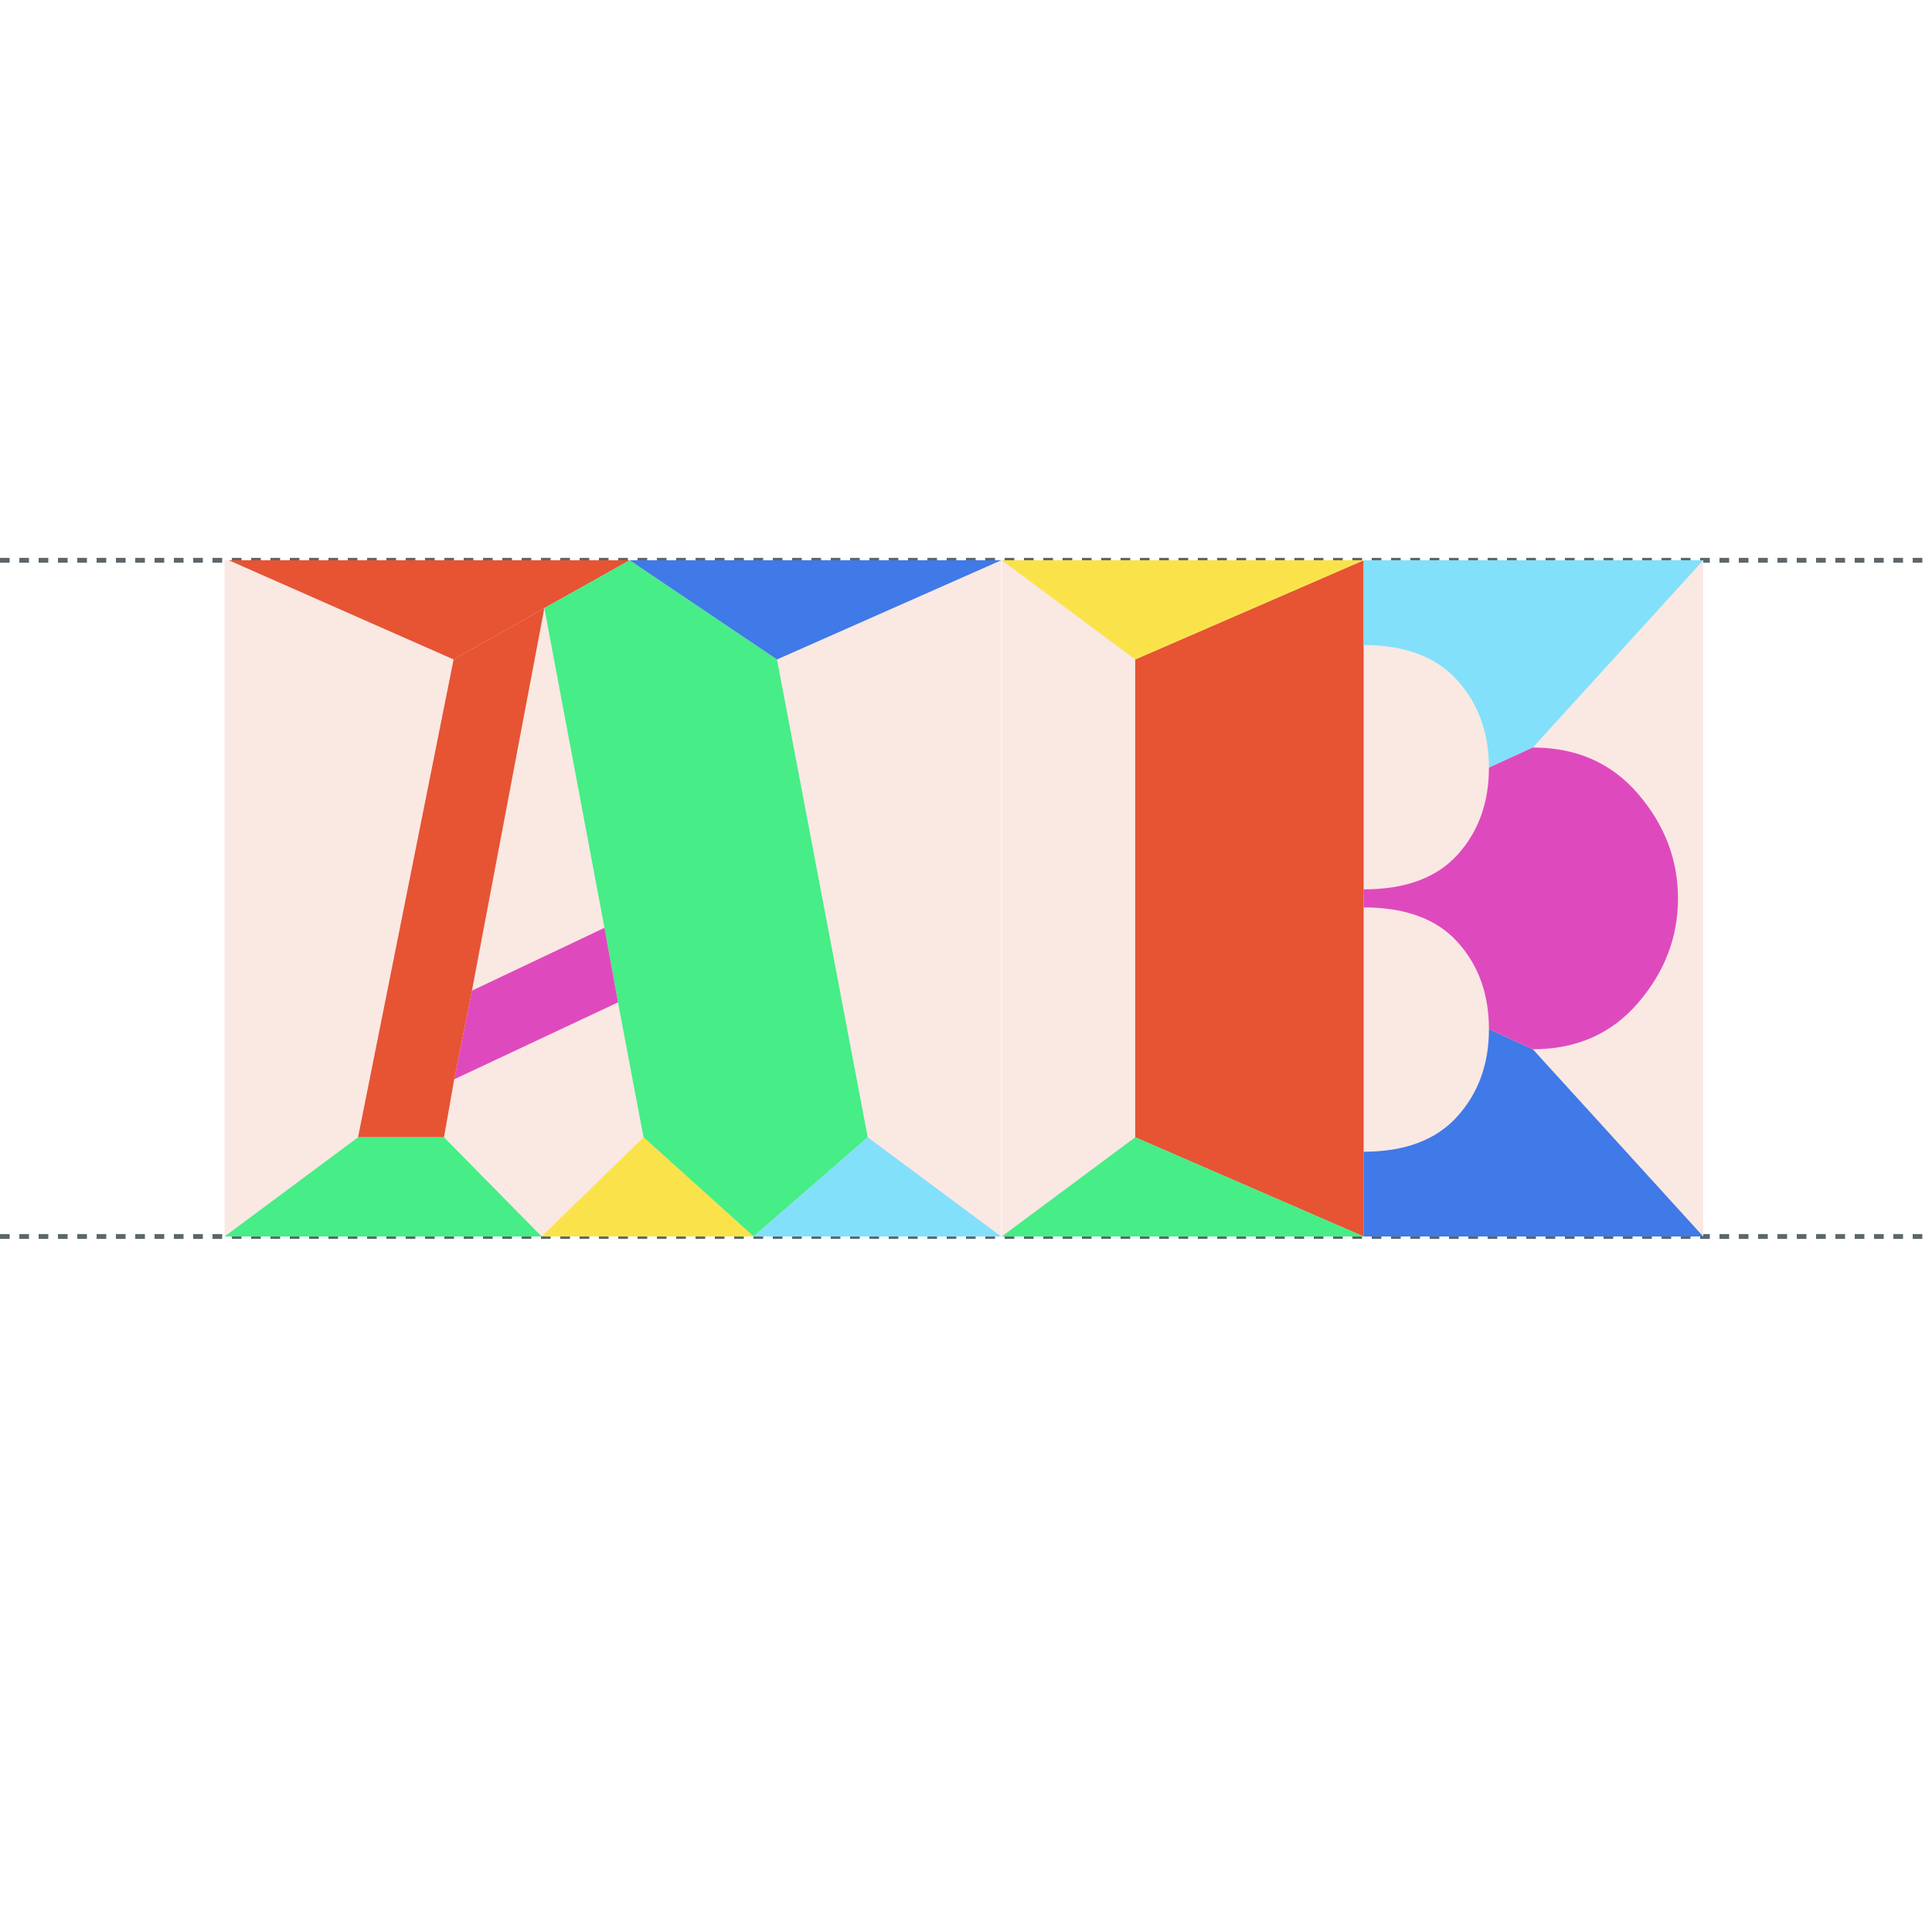
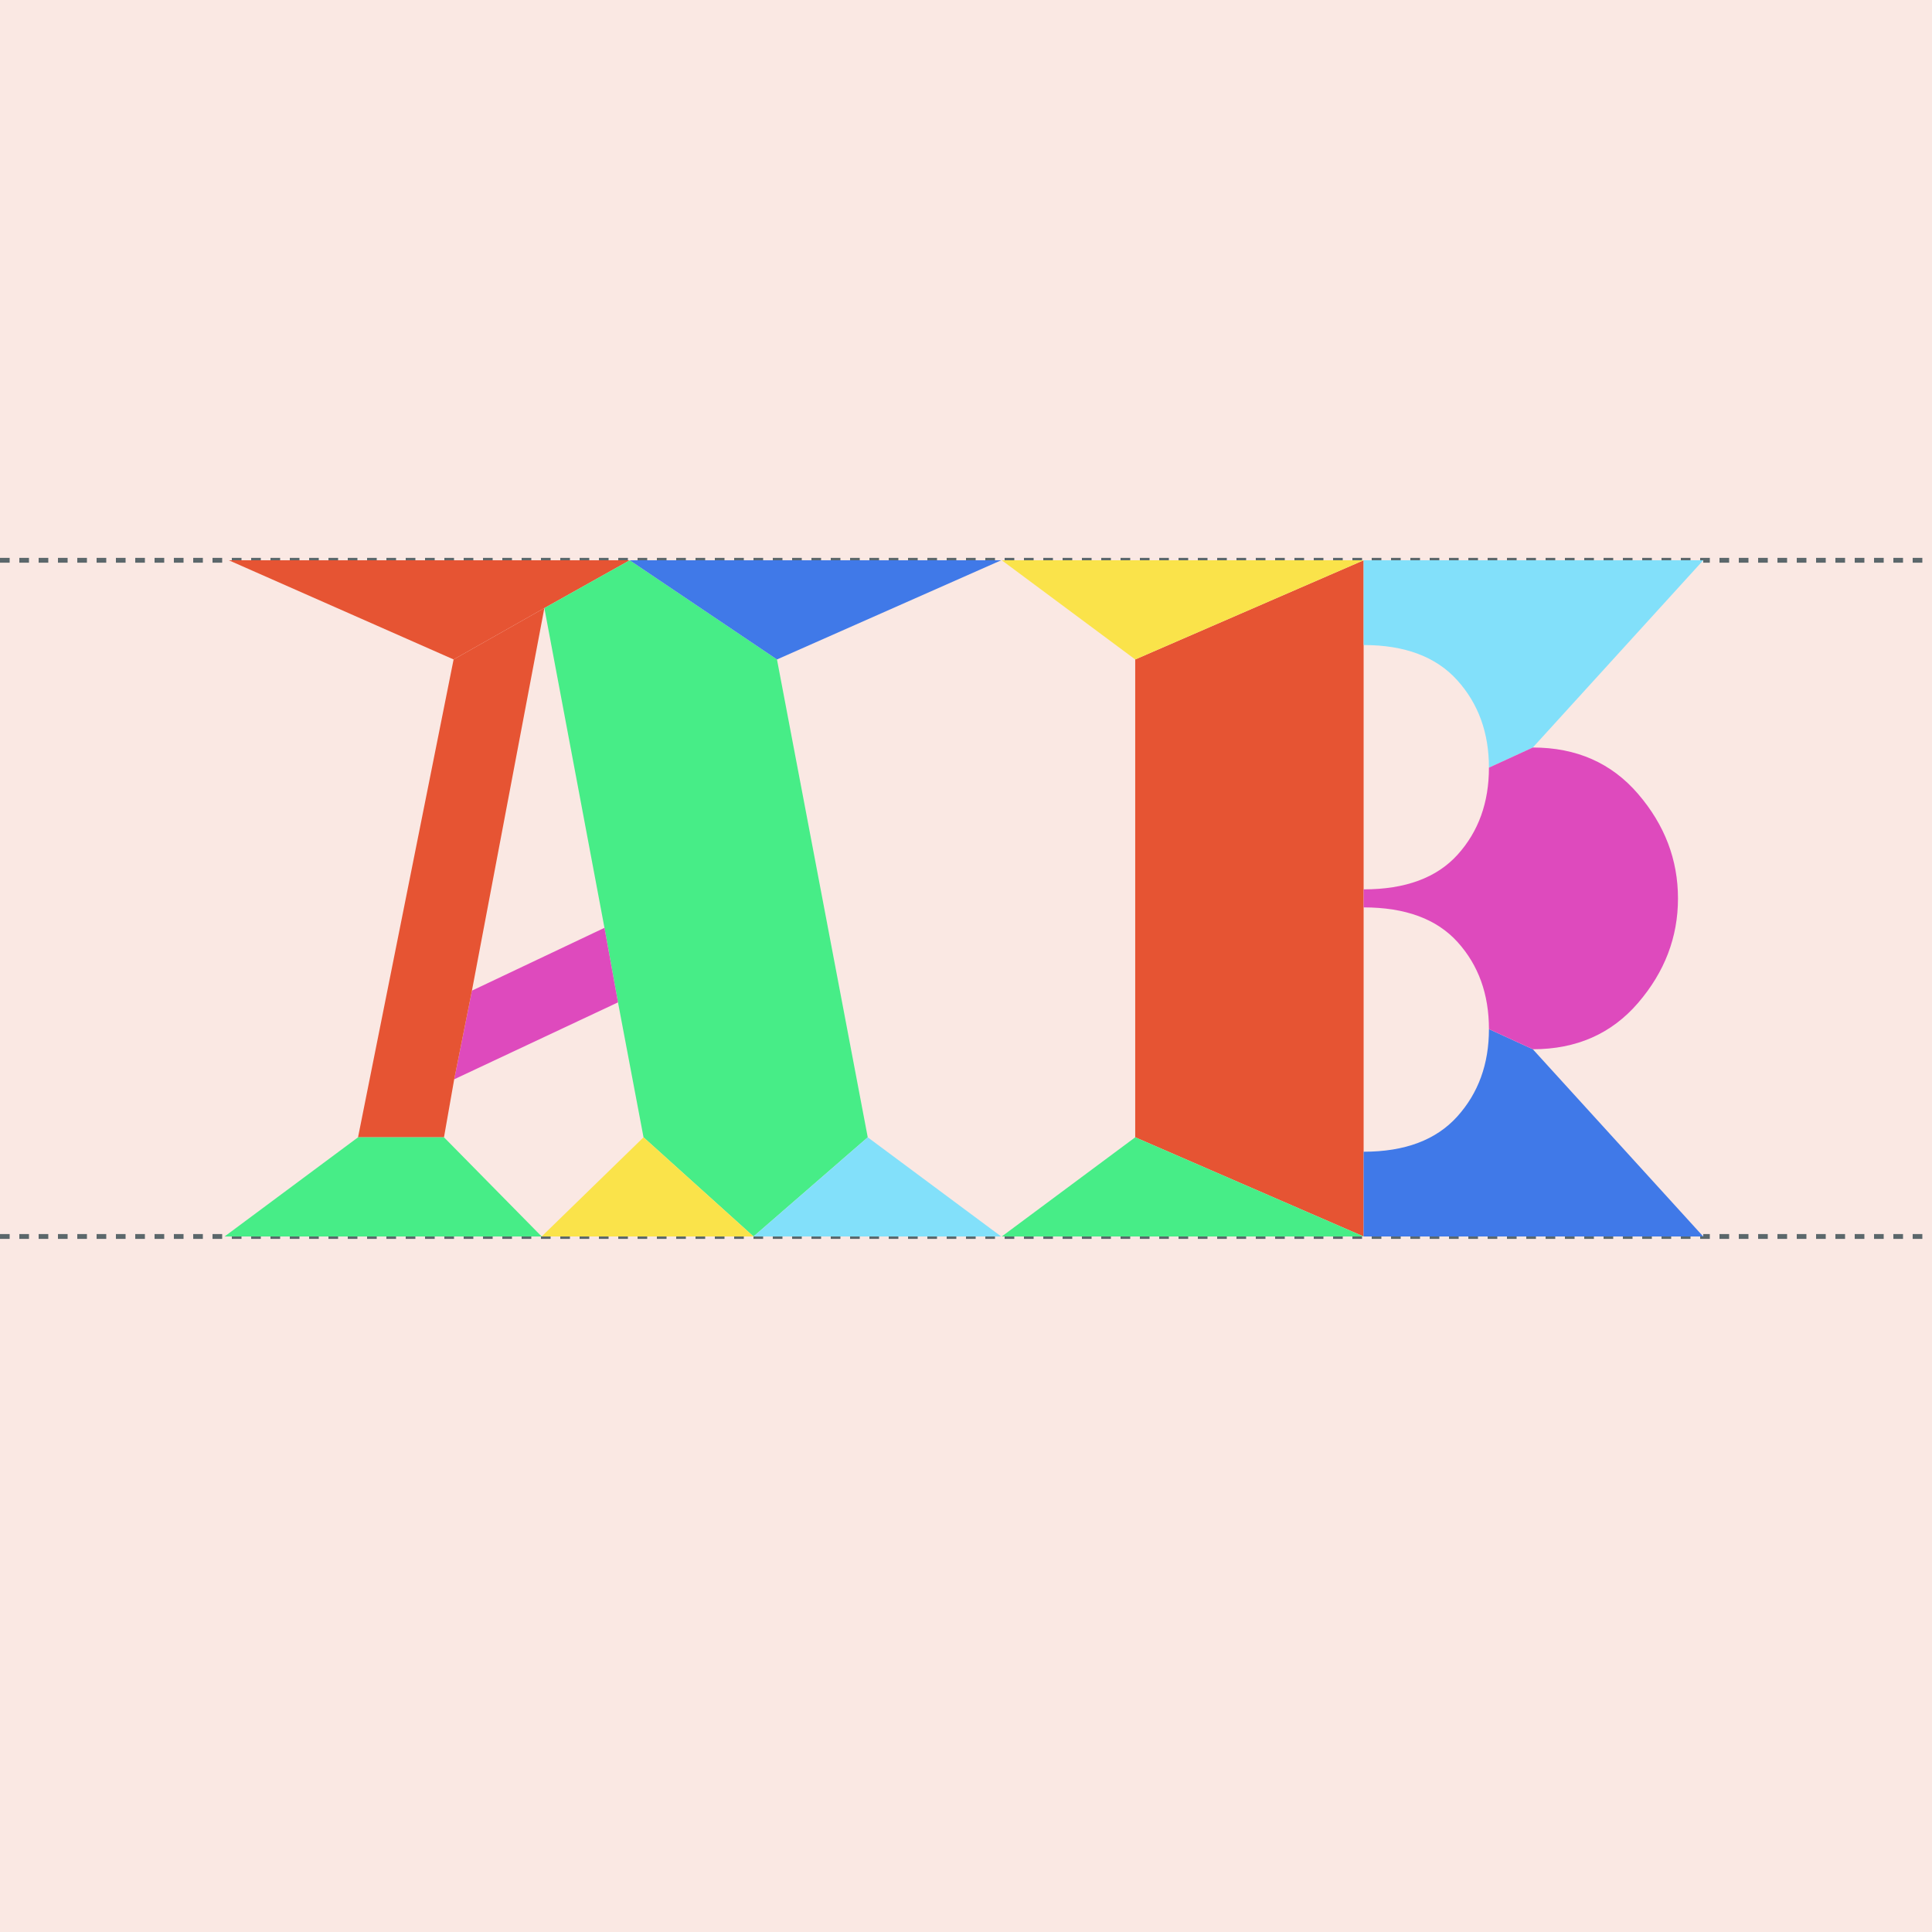
<svg xmlns="http://www.w3.org/2000/svg" width="400" height="400" viewBox="0 0 400 400" version="1.1">
+   <path d="M0,0 l0,750 l432.0,0 l0,-750 l-432.0,0 Z M0,0" fill="rgb(250,232,227)" transform="matrix(18.66667,0.0,0.0,-18.66667,0.0,400.0)" />
  <path d="M-200,0 l400,0" fill="rgb(0,0,0)" stroke="rgb(91,103,107)" stroke-dasharray="2,2" stroke-width="1" transform="matrix(1,0,0,-1,200.0,256.0)" />
  <path d="M-200,140 l400,0" fill="rgb(0,0,0)" stroke="rgb(91,103,107)" stroke-dasharray="2,2" stroke-width="1" transform="matrix(1,0,0,-1,200.0,256.0)" />
  <path d="M0,0 l0,750 l861.34,0 l0,-750 l-861.34,0 Z M0,0" fill="rgb(250,232,227)" transform="matrix(0.1866667,0.0,0.0,-0.1866667,46.5,256.0)" />
  <path d="M4.67,750 l0,0 l249.34,-110 l100.67,57 l94.67,53 l0,0 l-444.67,0 Z M4.67,750" fill="rgb(230,84,51)" transform="matrix(0.1866667,0.0,0.0,-0.1866667,46.5,256.0)" />
  <path d="M586.67,0 l126.67,110 l-100.67,530 l-163.34,110 l-94.67,-53 l66.67,-354.67 l15.0,-82.67 l28.33,-149.67 l122.0,-110 Z M586.67,0" fill="rgb(71,237,135)" transform="matrix(0.1866667,0.0,0.0,-0.1866667,46.5,256.0)" />
  <path d="M464.67,110 l-113.0,-110 l0,0 l235.0,0 l-122.0,110 Z M464.67,110" fill="rgb(250,227,74)" transform="matrix(0.1866667,0.0,0.0,-0.1866667,46.5,256.0)" />
  <path d="M713.34,110 l-126.67,-110 l274.67,0 l0,0 l-148.0,110 Z M713.34,110" fill="rgb(130,224,250)" transform="matrix(0.1866667,0.0,0.0,-0.1866667,46.5,256.0)" />
  <path d="M612.67,640 l248.67,110 l0,0 l-412.01,0 l0,0 l163.34,-110 Z M612.67,640" fill="rgb(64,121,232)" transform="matrix(0.1866667,0.0,0.0,-0.1866667,46.5,256.0)" />
  <path d="M274.34,272.67 l-19.67,-98.33 l181.67,85.33 l-15.0,82.67 l-147.0,-69.67 Z M274.34,272.67" fill="rgb(222,74,189)" transform="matrix(0.1866667,0.0,0.0,-0.1866667,46.5,256.0)" />
  <path d="M254.0,640 l-106.0,-530 l95.33,0 l11.33,64.33 l19.67,98.33 l80.33,424.33 l-100.67,-57 Z M254.0,640" fill="rgb(230,84,51)" transform="matrix(0.1866667,0.0,0.0,-0.1866667,46.5,256.0)" />
  <path d="M148.0,110 l-148.0,-110 l0,0 l351.67,0 l0,0 l-108.33,110 l-95.33,0 Z M148.0,110" fill="rgb(71,237,135)" transform="matrix(0.1866667,0.0,0.0,-0.1866667,46.5,256.0)" />
  <path d="M1.0,0 l0,750 l778.01,0 l0,-750 l-778.01,0 Z M1.0,0" fill="rgb(250,232,227)" transform="matrix(0.1866667,0.0,0.0,-0.1866667,207.22,256.0)" />
  <path d="M402.34,0 l0,750 l-253.34,-110 l0,-530 l253.34,-110 Z M402.34,0" fill="rgb(230,84,51)" transform="matrix(0.1866667,0.0,0.0,-0.1866667,207.22,256.0)" />
  <path d="M149.0,110 l-148.0,-110 l0,0 l401.34,0 l0,0 l-253.34,110 Z M149.0,110" fill="rgb(71,237,135)" transform="matrix(0.1866667,0.0,0.0,-0.1866667,207.22,256.0)" />
  <path d="M149.0,640 l253.34,110 l0,0 l-401.34,0 l0,0 l148.0,-110 Z M149.0,640" fill="rgb(250,227,74)" transform="matrix(0.1866667,0.0,0.0,-0.1866667,207.22,256.0)" />
  <path d="M590.01,542.33 l189.0,207.67 l0,0 l-376.67,0 l0,-94 c45.73,0,80.33,-13,103.8,-39 c23.47,-26,35.2,-58.33,35.2,-97 l48.67,22.33 Z M590.01,542.33" fill="rgb(130,224,250)" transform="matrix(0.1866667,0.0,0.0,-0.1866667,207.22,256.0)" />
  <path d="M541.34,230 c0,-38.67,-11.73,-71,-35.2,-97 c-23.47,-26,-58.07,-39,-103.8,-39 l0,-94 l376.67,0 l0,0 l-189.0,207.67 l-48.67,22.33 Z M541.34,230" fill="rgb(64,121,232)" transform="matrix(0.1866667,0.0,0.0,-0.1866667,207.22,256.0)" />
  <path d="M590.01,207.67 c48.36,0,87.28,17.14,116.77,51.43 c29.49,34.29,44.23,72.9,44.23,115.83 c0,42.93,-14.74,81.57,-44.23,115.9 c-29.49,34.33,-68.41,51.5,-116.77,51.5 l-48.67,-22.33 c0,-38.67,-11.58,-70.83,-34.75,-96.5 c-23.17,-25.67,-57.92,-38.5,-104.25,-38.5 l0,-20 c46.33,0,81.08,-12.83,104.25,-38.5 c23.17,-25.67,34.75,-57.83,34.75,-96.5 l48.67,-22.33 Z M590.01,207.67" fill="rgb(222,74,189)" transform="matrix(0.1866667,0.0,0.0,-0.1866667,207.22,256.0)" />
</svg>
